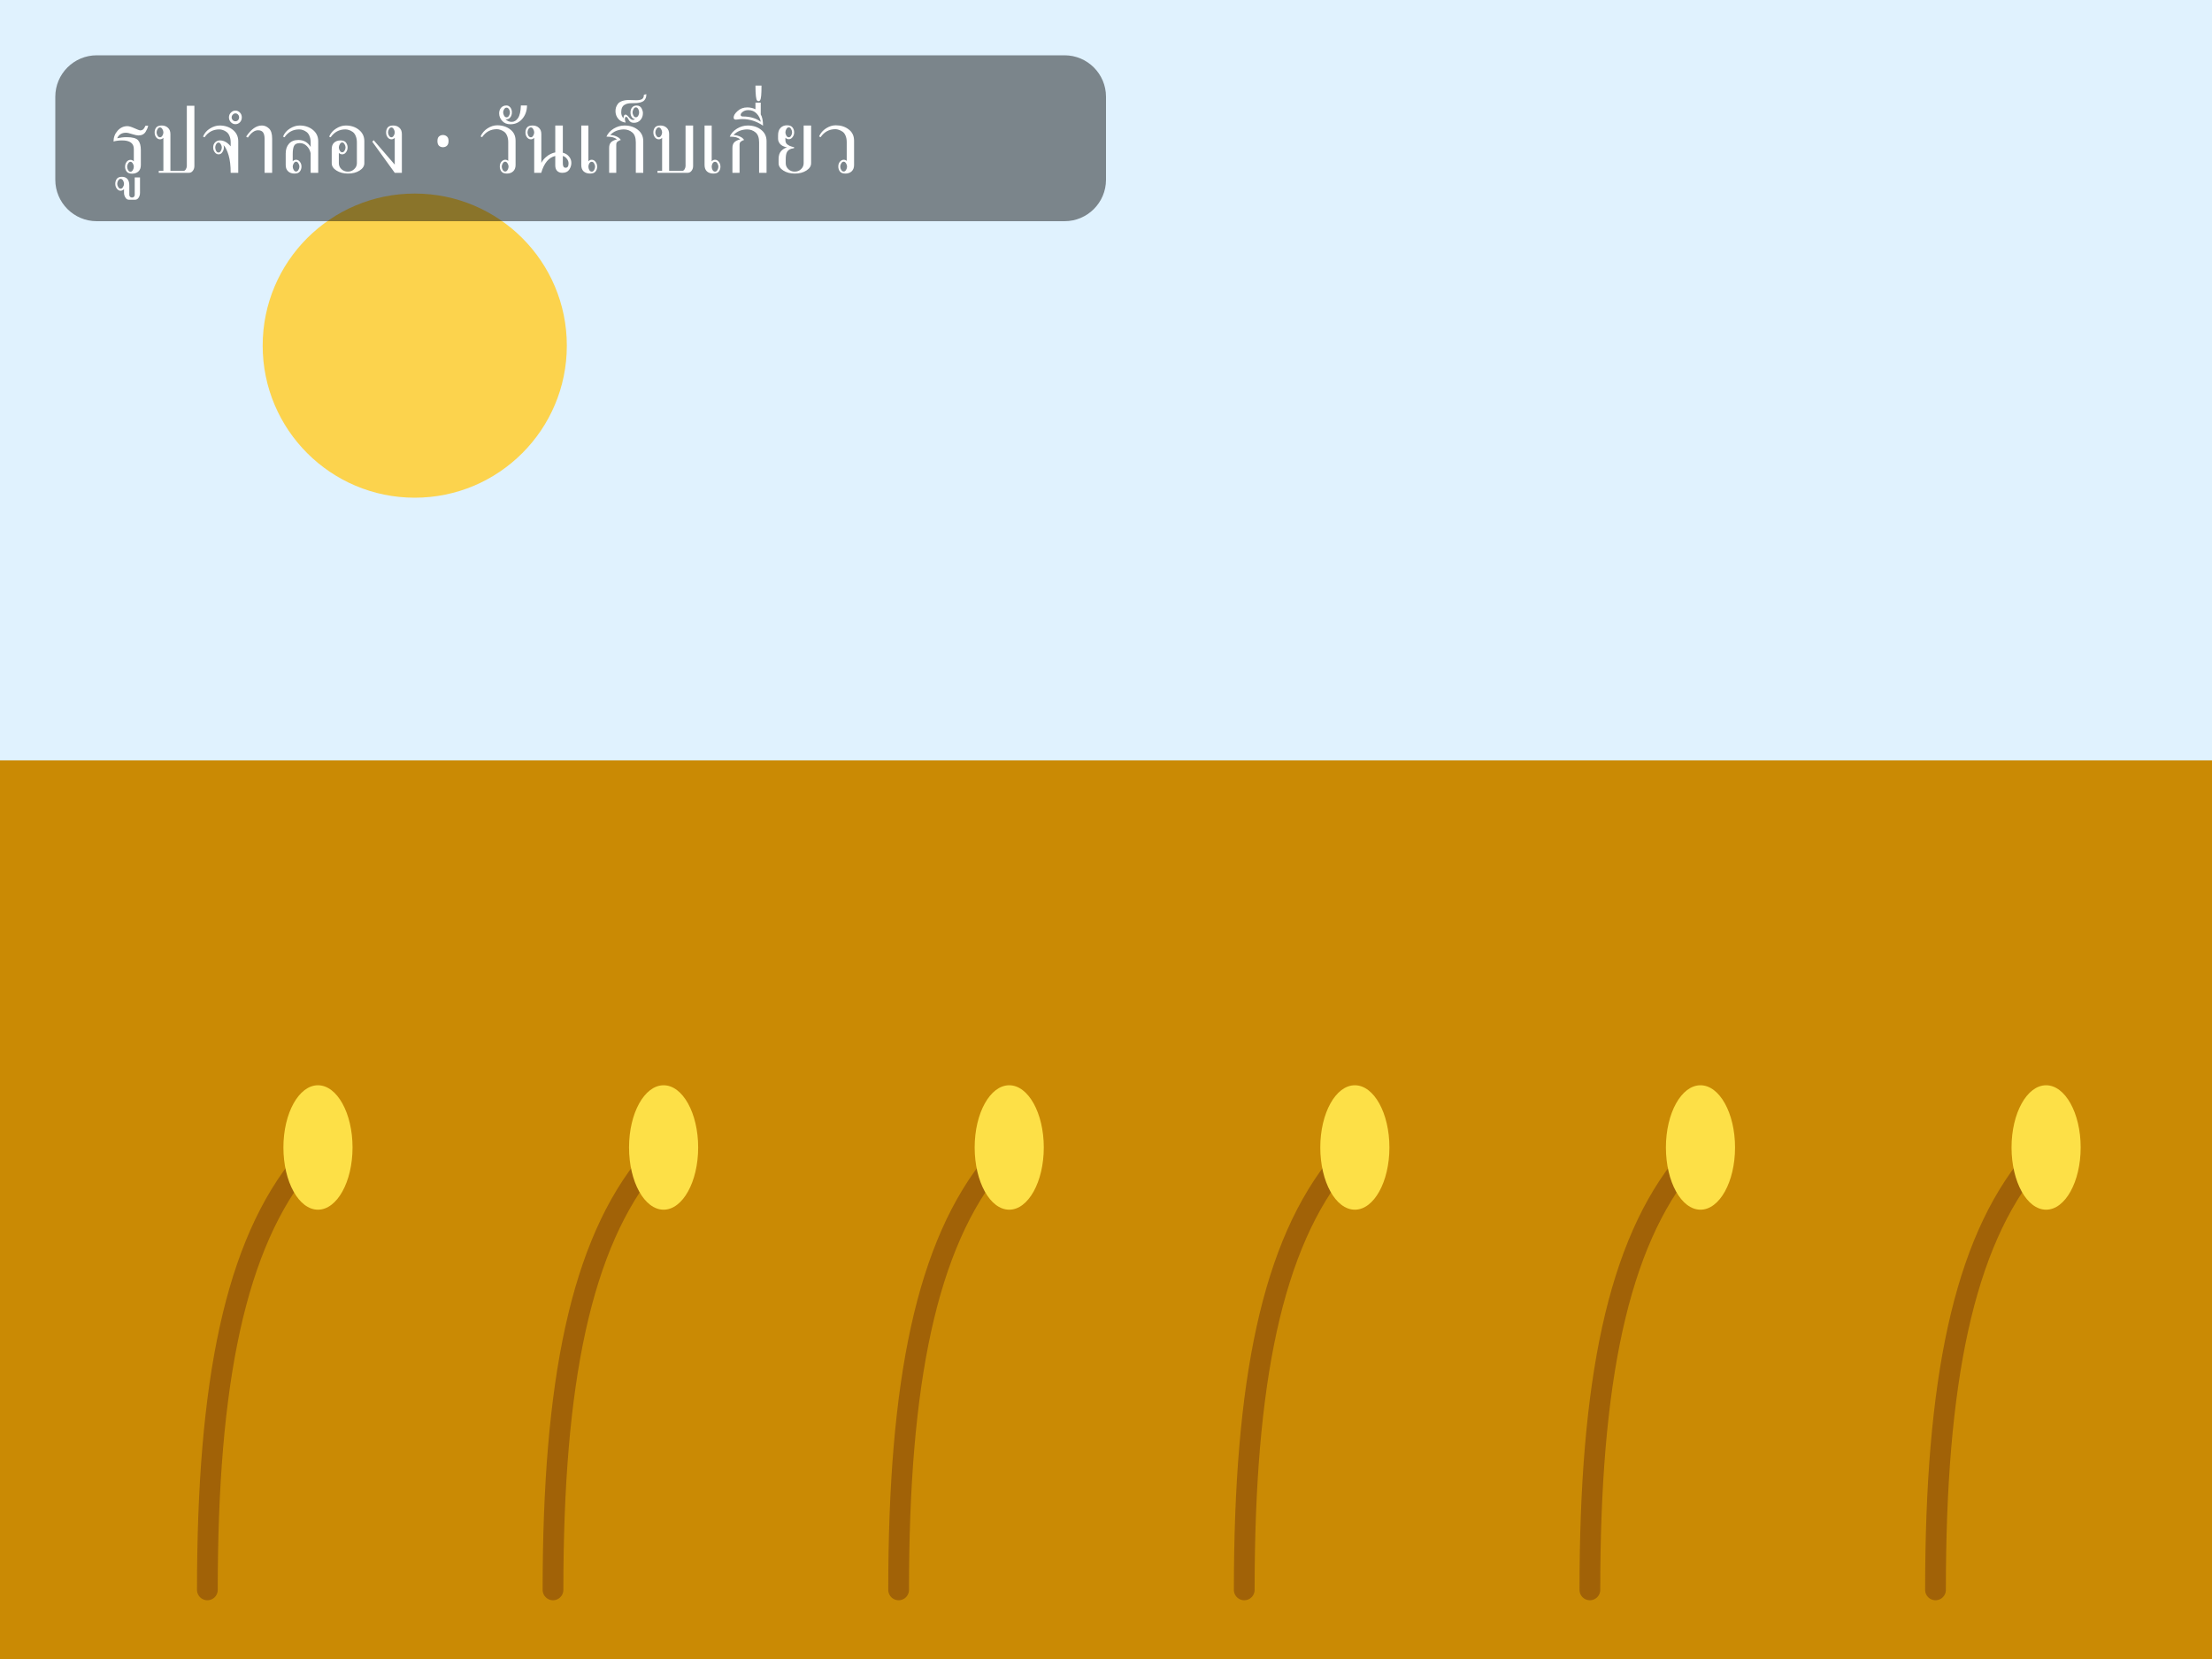
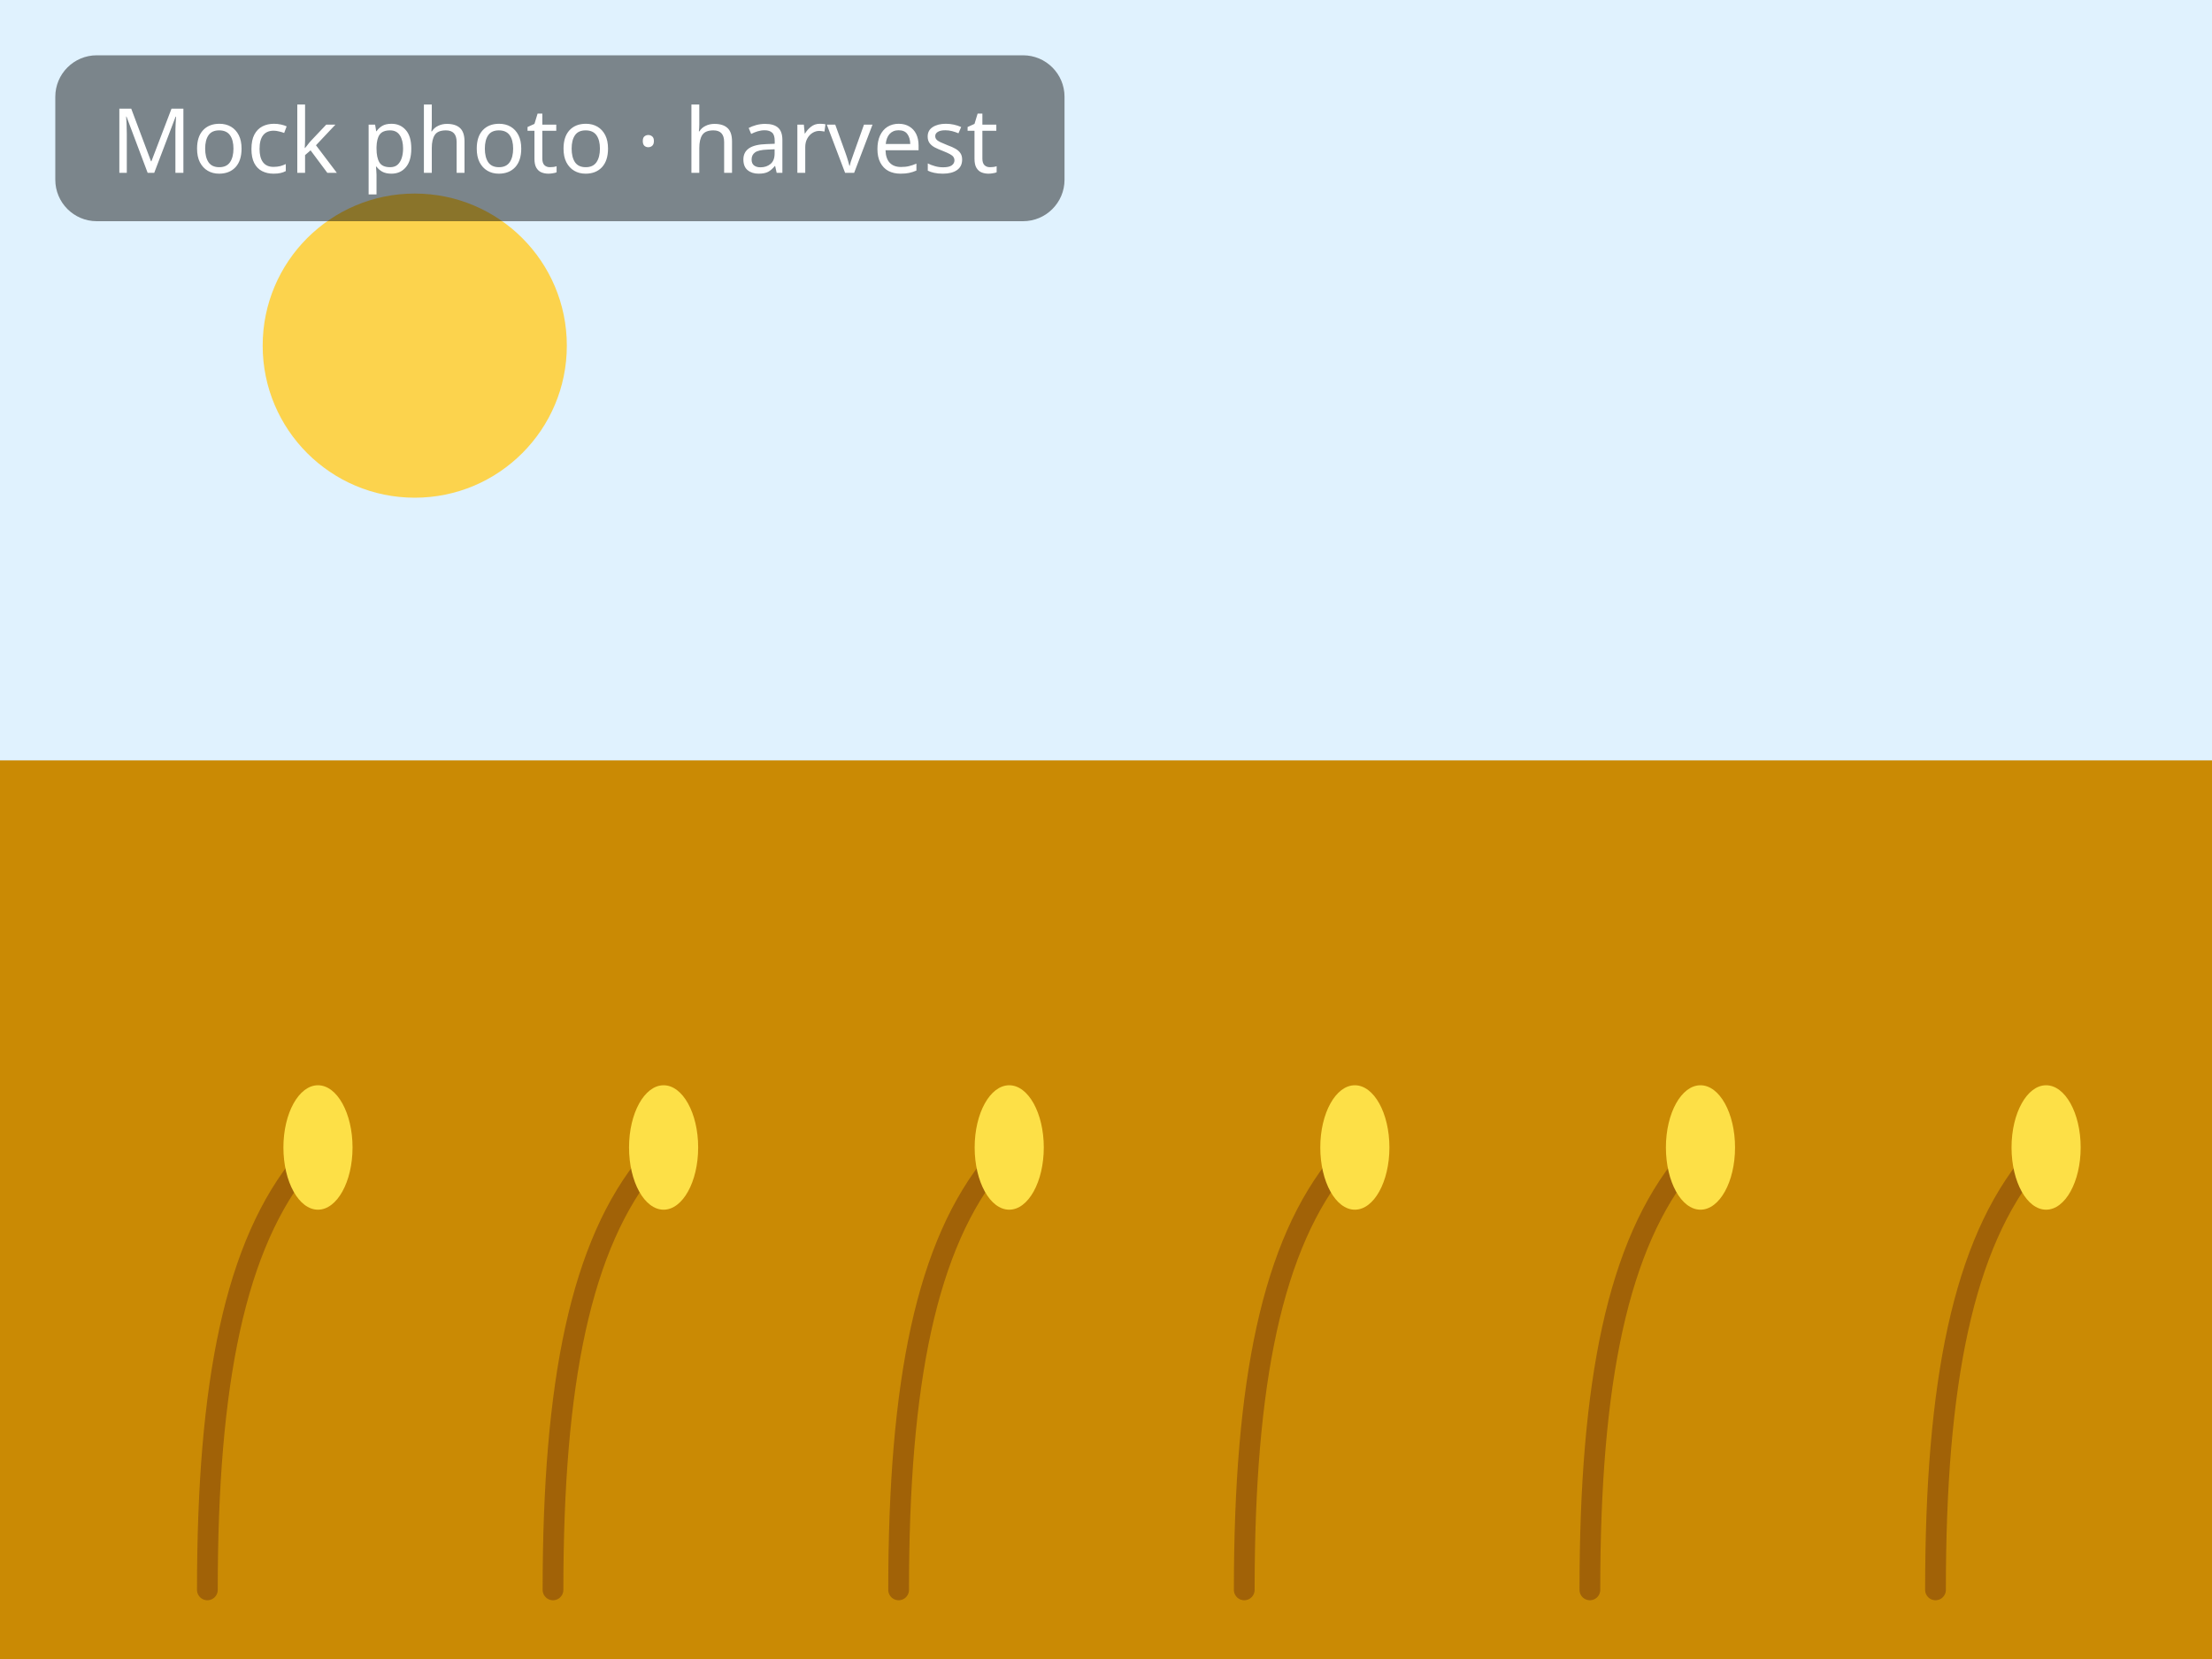
<svg xmlns="http://www.w3.org/2000/svg" viewBox="0 0 320 240">
  <rect width="320" height="240" fill="#e0f2fe" />
  <circle cx="60" cy="50" r="22" fill="#fcd34d" />
  <rect y="110" width="320" height="130" fill="#ca8a04" />
  <g stroke="#a16207" stroke-width="3" stroke-linecap="round" fill="none">
    <path d="M30 230c0-30 4-50 14-62" />
    <path d="M80 230c0-30 4-50 14-62" />
    <path d="M130 230c0-30 4-50 14-62" />
    <path d="M180 230c0-30 4-50 14-62" />
    <path d="M230 230c0-30 4-50 14-62" />
    <path d="M280 230c0-30 4-50 14-62" />
  </g>
  <g fill="#fde047">
    <ellipse cx="46" cy="166" rx="5" ry="9" />
    <ellipse cx="96" cy="166" rx="5" ry="9" />
    <ellipse cx="146" cy="166" rx="5" ry="9" />
    <ellipse cx="196" cy="166" rx="5" ry="9" />
    <ellipse cx="246" cy="166" rx="5" ry="9" />
    <ellipse cx="296" cy="166" rx="5" ry="9" />
  </g>
-   <rect x="8" y="8" width="152" height="24" rx="6" fill="#000" opacity="0.45" />
-   <text x="16" y="25" font-family="sans-serif" font-size="13" fill="#fff">รูปจำลอง · วันเก็บเกี่ยว</text>
+   <rect x="8" y="8" width="146" height="24" rx="6" fill="#000" opacity="0.45" />
+   <text x="16" y="25" font-family="sans-serif" font-size="13" fill="#fff">Mock photo · harvest</text>
</svg>
